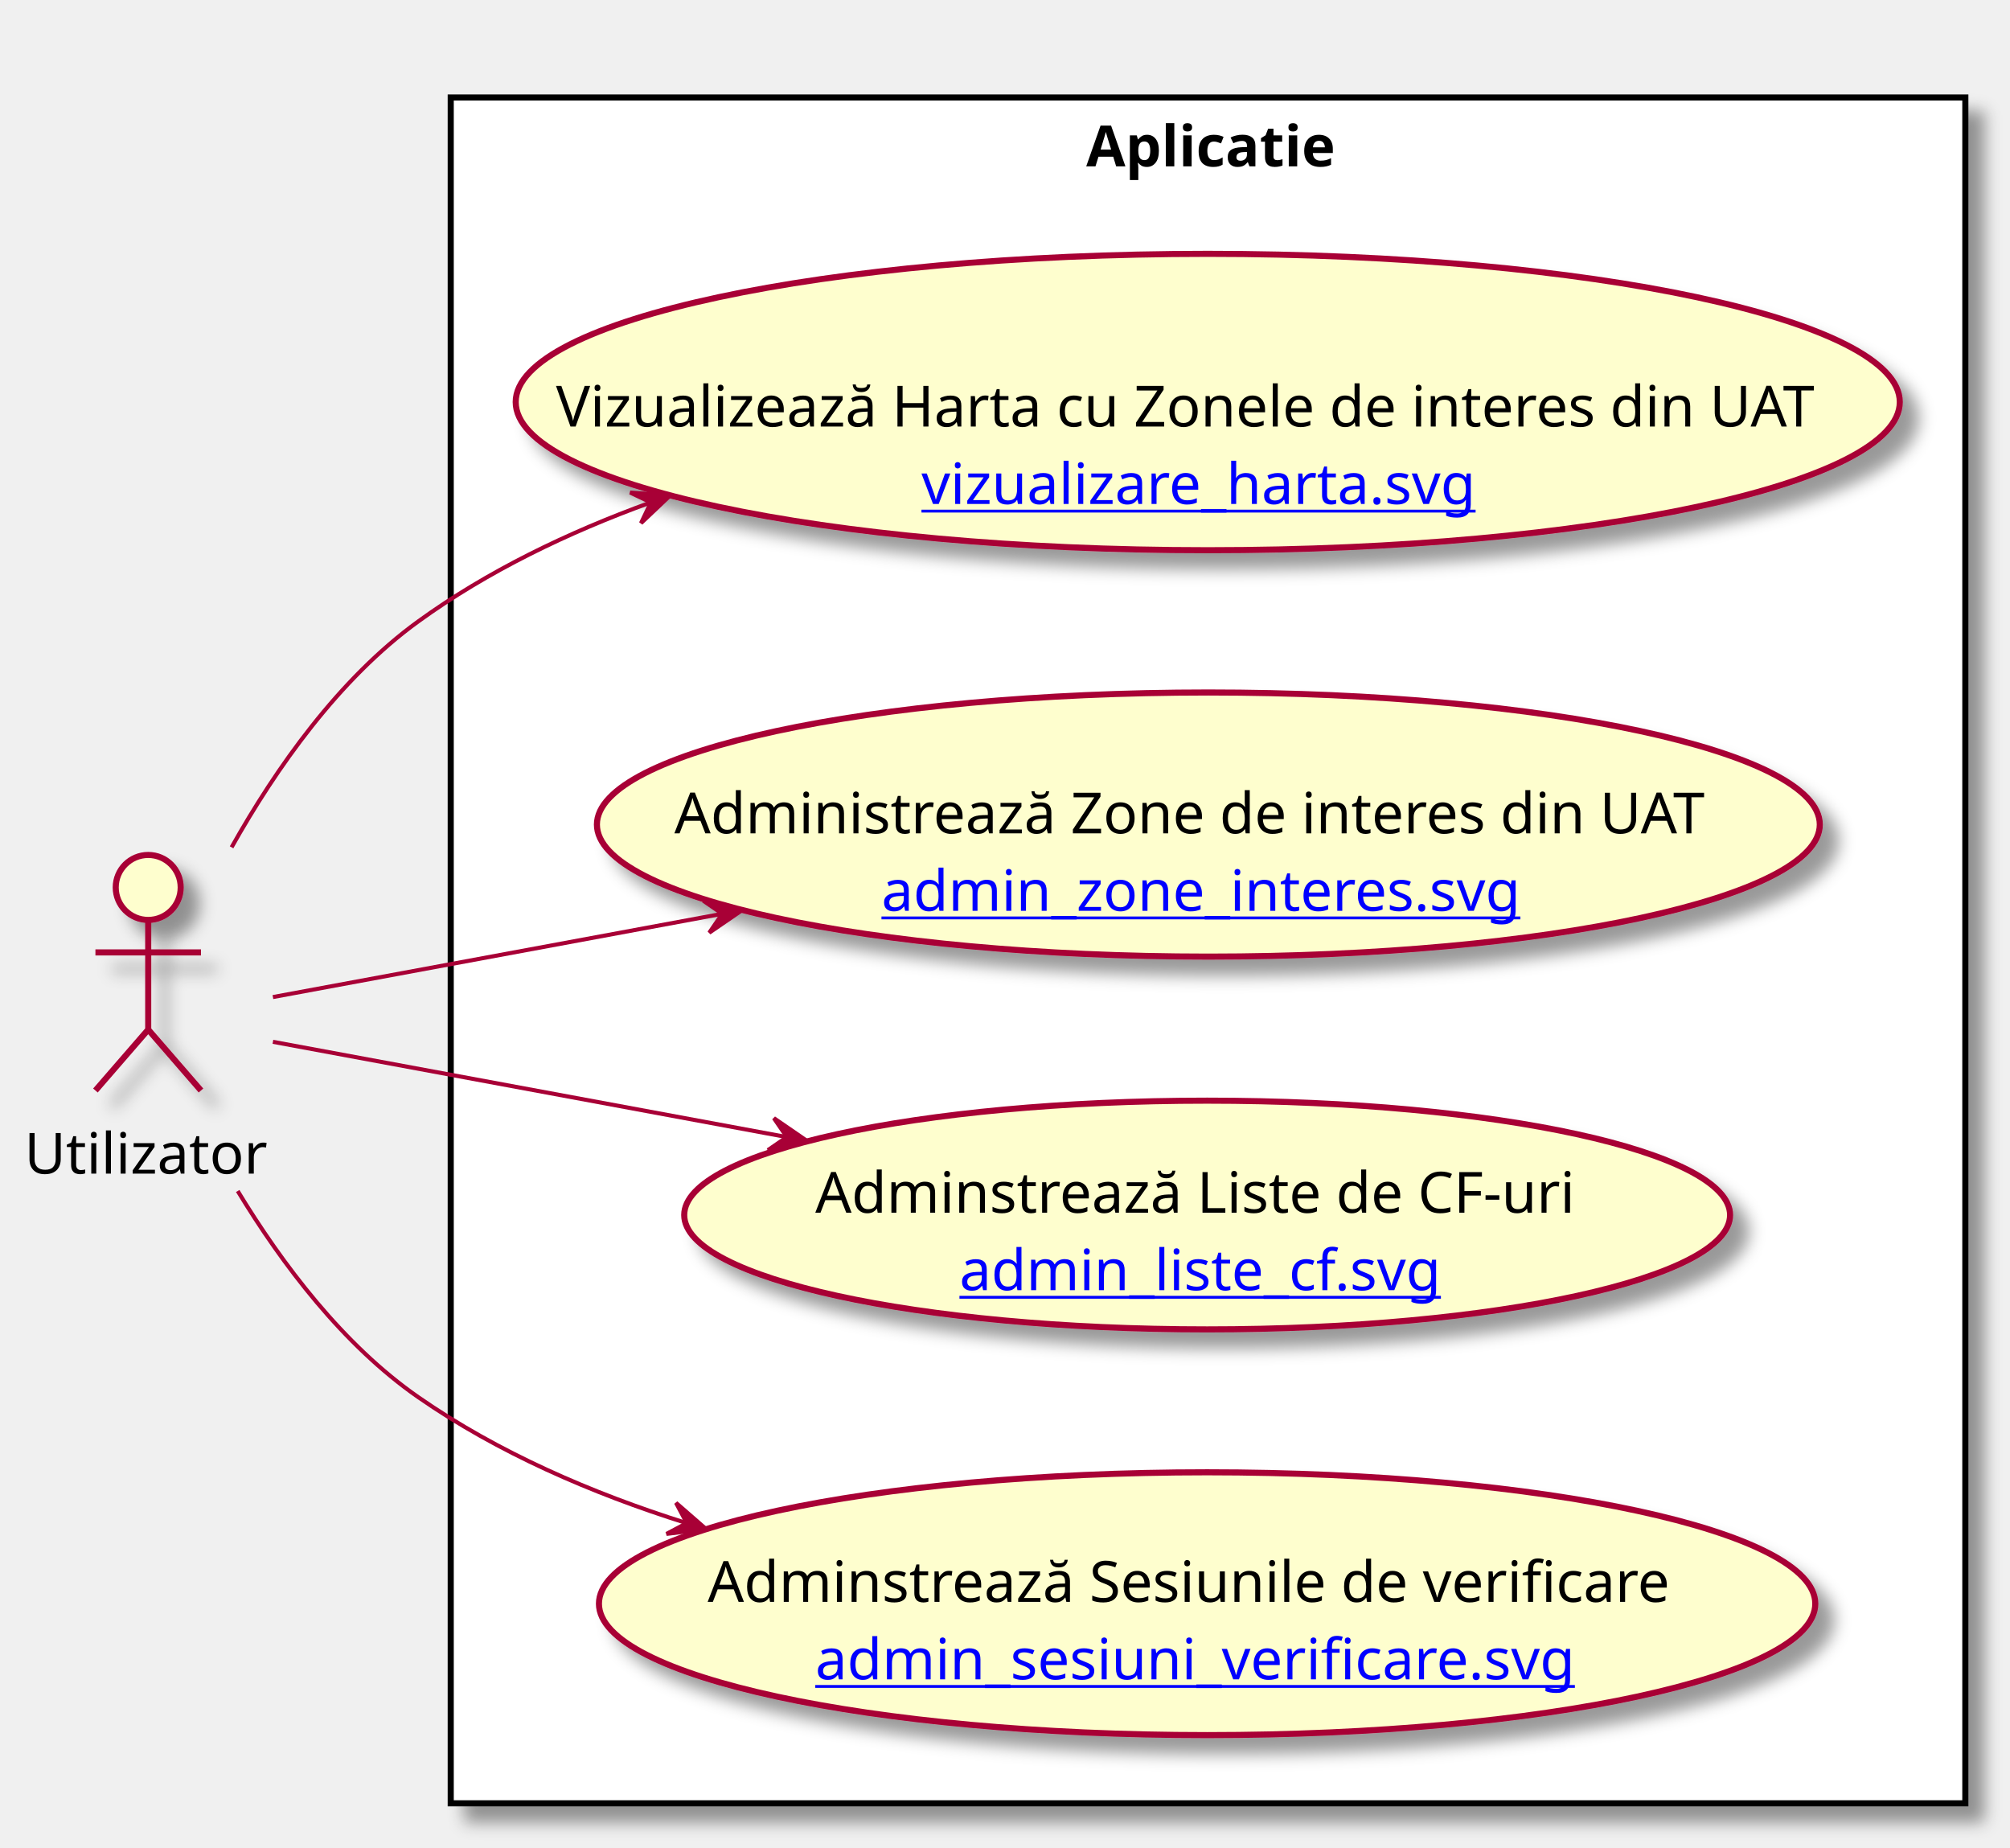
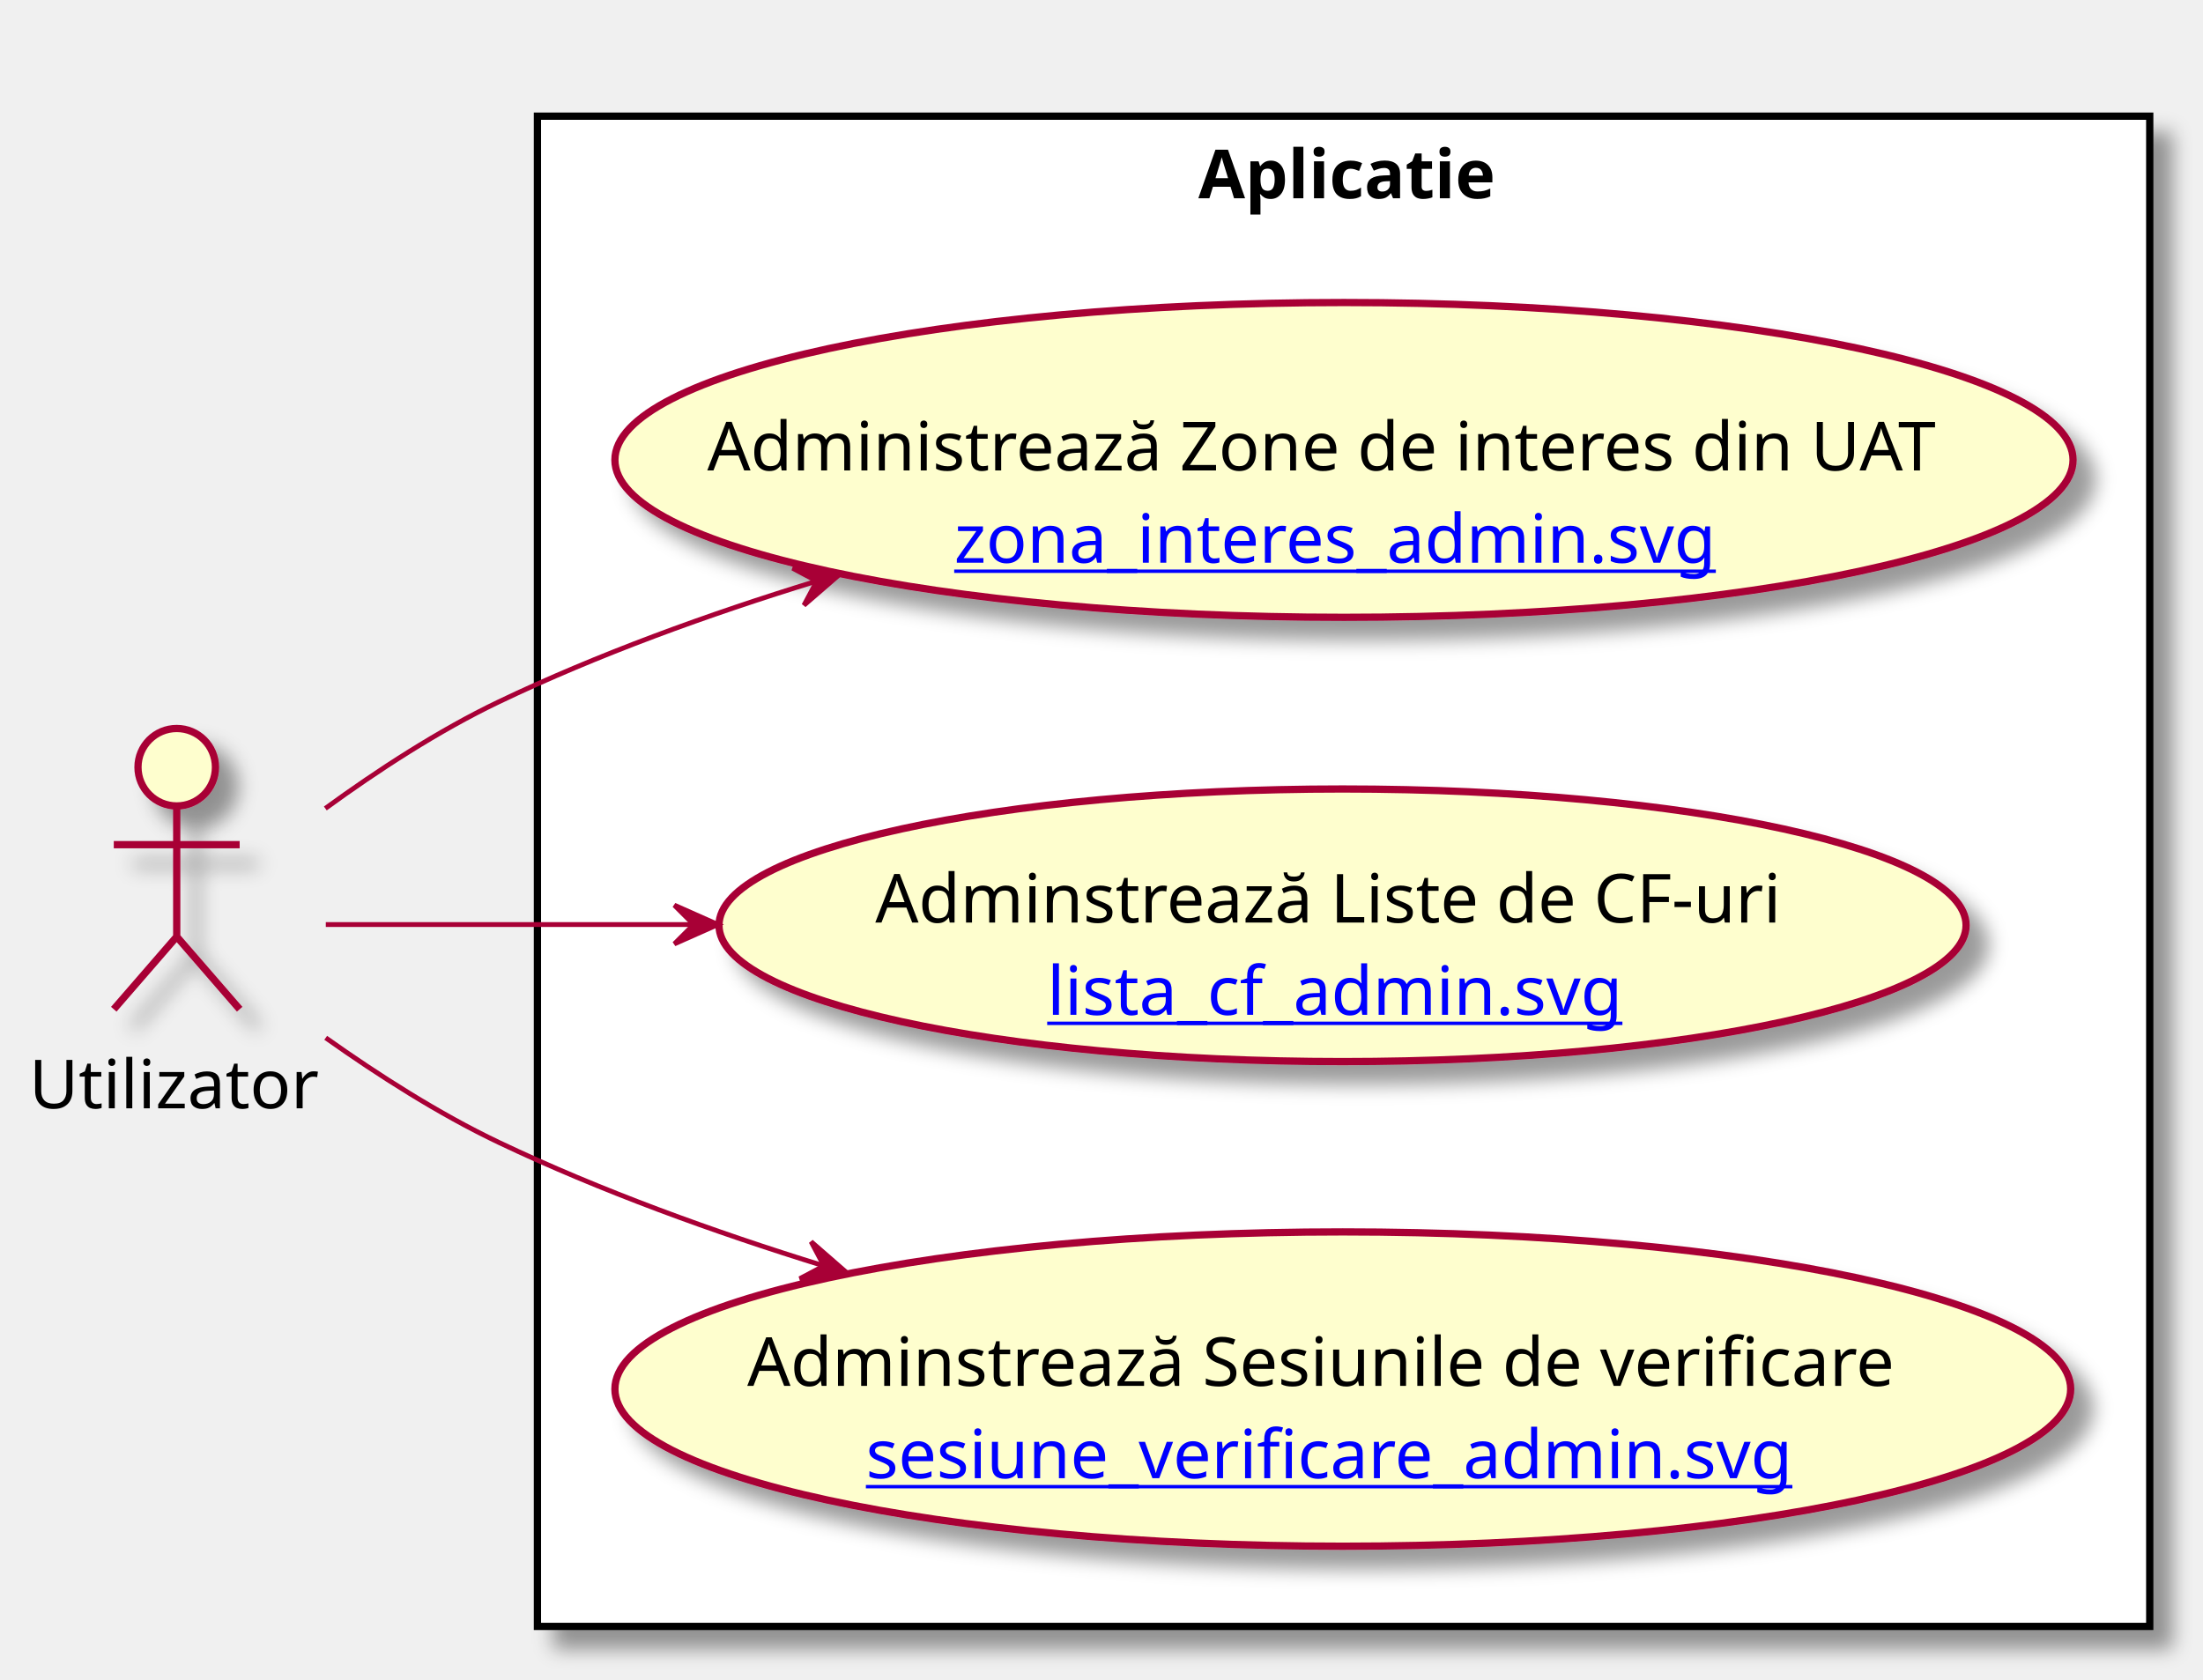
- <svg xmlns="http://www.w3.org/2000/svg" xmlns:xlink="http://www.w3.org/1999/xlink" contentScriptType="application/ecmascript" contentStyleType="text/css" height="455px" preserveAspectRatio="none" style="width:495px;height:455px;" version="1.1" viewBox="0 0 495 455" width="495px" zoomAndPan="magnify">
+ <svg xmlns="http://www.w3.org/2000/svg" xmlns:xlink="http://www.w3.org/1999/xlink" contentScriptType="application/ecmascript" contentStyleType="text/css" height="347px" preserveAspectRatio="none" style="width:455px;height:347px;" version="1.1" viewBox="0 0 455 347" width="455px" zoomAndPan="magnify">
  <defs>
-     <filter height="300%" id="f1bgz4lfv1h1ph" width="300%" x="-1" y="-1">
+     <filter height="300%" id="fi473bm5v2ubc" width="300%" x="-1" y="-1">
      <feGaussianBlur result="blurOut" stdDeviation="2.0" />
      <feColorMatrix in="blurOut" result="blurOut2" type="matrix" values="0 0 0 0 0 0 0 0 0 0 0 0 0 0 0 0 0 0 .4 0" />
      <feOffset dx="4.0" dy="4.0" in="blurOut2" result="blurOut3" />
      <feBlend in="SourceGraphic" in2="blurOut3" mode="normal" />
    </filter>
  </defs>
  <g>
-     <rect fill="#FFFFFF" filter="url(#f1bgz4lfv1h1ph)" height="420" style="stroke: #000000; stroke-width: 1.5;" width="373" x="111" y="24" />
-     <text fill="#000000" font-family="sans-serif" font-size="14" font-weight="bold" lengthAdjust="spacingAndGlyphs" textLength="60" x="267.5" y="40.966">Aplicatie</text>
-     <ellipse cx="297.43" cy="98.986" fill="#FEFECE" filter="url(#f1bgz4lfv1h1ph)" rx="170.43" ry="36.486" style="stroke: #A80036; stroke-width: 1.5;" />
-     <text fill="#000000" font-family="sans-serif" font-size="14" lengthAdjust="spacingAndGlyphs" textLength="321" x="136.93" y="105.02">Vizualizează Harta cu Zonele de interes din UAT</text>
-     <a href="vizualizare_harta.svg" target="_top" title="vizualizare_harta.svg" xlink:actuate="onRequest" xlink:href="vizualizare_harta.svg" xlink:show="new" xlink:title="vizualizare_harta.svg" xlink:type="simple">
-       <text fill="#0000FF" font-family="sans-serif" font-size="14" lengthAdjust="spacingAndGlyphs" text-decoration="underline" textLength="141" x="226.93" y="124.088">vizualizare_harta.svg</text>
+     <rect fill="#FFFFFF" filter="url(#fi473bm5v2ubc)" height="312" style="stroke: #000000; stroke-width: 1.5;" width="333" x="111" y="24" />
+     <text fill="#000000" font-family="sans-serif" font-size="14" font-weight="bold" lengthAdjust="spacingAndGlyphs" textLength="60" x="247.5" y="40.966">Aplicatie</text>
+     <ellipse cx="277.579" cy="95.016" fill="#FEFECE" filter="url(#fi473bm5v2ubc)" rx="150.579" ry="32.516" style="stroke: #A80036; stroke-width: 1.5;" />
+     <text fill="#000000" font-family="sans-serif" font-size="14" lengthAdjust="spacingAndGlyphs" textLength="263" x="146.079" y="97.186">Administrează Zone de interes din UAT</text>
+     <a href="zona_interes_admin.svg" target="_top" title="zona_interes_admin.svg" xlink:actuate="onRequest" xlink:href="zona_interes_admin.svg" xlink:show="new" xlink:title="zona_interes_admin.svg" xlink:type="simple">
+       <text fill="#0000FF" font-family="sans-serif" font-size="14" lengthAdjust="spacingAndGlyphs" text-decoration="underline" textLength="161" x="197.079" y="116.254">zona_interes_admin.svg</text>
    </a>
-     <ellipse cx="297.579" cy="203.016" fill="#FEFECE" filter="url(#f1bgz4lfv1h1ph)" rx="150.579" ry="32.516" style="stroke: #A80036; stroke-width: 1.5;" />
-     <text fill="#000000" font-family="sans-serif" font-size="14" lengthAdjust="spacingAndGlyphs" textLength="263" x="166.079" y="205.186">Administrează Zone de interes din UAT</text>
-     <a href="admin_zone_interes.svg" target="_top" title="admin_zone_interes.svg" xlink:actuate="onRequest" xlink:href="admin_zone_interes.svg" xlink:show="new" xlink:title="admin_zone_interes.svg" xlink:type="simple">
-       <text fill="#0000FF" font-family="sans-serif" font-size="14" lengthAdjust="spacingAndGlyphs" text-decoration="underline" textLength="161" x="217.079" y="224.254">admin_zone_interes.svg</text>
+     <ellipse cx="277.282" cy="191.156" fill="#FEFECE" filter="url(#fi473bm5v2ubc)" rx="128.782" ry="28.157" style="stroke: #A80036; stroke-width: 1.5;" />
+     <text fill="#000000" font-family="sans-serif" font-size="14" lengthAdjust="spacingAndGlyphs" textLength="193" x="180.782" y="190.589">Adminstrează Liste de CF-uri</text>
+     <a href="lista_cf_admin.svg" target="_top" title="lista_cf_admin.svg" xlink:actuate="onRequest" xlink:href="lista_cf_admin.svg" xlink:show="new" xlink:title="lista_cf_admin.svg" xlink:type="simple">
+       <text fill="#0000FF" font-family="sans-serif" font-size="14" lengthAdjust="spacingAndGlyphs" text-decoration="underline" textLength="122" x="216.282" y="209.657">lista_cf_admin.svg</text>
    </a>
-     <ellipse cx="297.282" cy="299.156" fill="#FEFECE" filter="url(#f1bgz4lfv1h1ph)" rx="128.782" ry="28.157" style="stroke: #A80036; stroke-width: 1.5;" />
-     <text fill="#000000" font-family="sans-serif" font-size="14" lengthAdjust="spacingAndGlyphs" textLength="193" x="200.782" y="298.589">Adminstrează Liste de CF-uri</text>
-     <a href="admin_liste_cf.svg" target="_top" title="admin_liste_cf.svg" xlink:actuate="onRequest" xlink:href="admin_liste_cf.svg" xlink:show="new" xlink:title="admin_liste_cf.svg" xlink:type="simple">
-       <text fill="#0000FF" font-family="sans-serif" font-size="14" lengthAdjust="spacingAndGlyphs" text-decoration="underline" textLength="122" x="236.282" y="317.657">admin_liste_cf.svg</text>
+     <ellipse cx="277.336" cy="286.967" fill="#FEFECE" filter="url(#fi473bm5v2ubc)" rx="150.335" ry="32.467" style="stroke: #A80036; stroke-width: 1.5;" />
+     <text fill="#000000" font-family="sans-serif" font-size="14" lengthAdjust="spacingAndGlyphs" textLength="246" x="154.335" y="286.313">Adminstrează Sesiunile de verificare</text>
+     <a href="sesiune_verificare_admin.svg" target="_top" title="sesiune_verificare_admin.svg" xlink:actuate="onRequest" xlink:href="sesiune_verificare_admin.svg" xlink:show="new" xlink:title="sesiune_verificare_admin.svg" xlink:type="simple">
+       <text fill="#0000FF" font-family="sans-serif" font-size="14" lengthAdjust="spacingAndGlyphs" text-decoration="underline" textLength="197" x="178.835" y="305.381">sesiune_verificare_admin.svg</text>
    </a>
-     <ellipse cx="297.275" cy="394.855" fill="#FEFECE" filter="url(#f1bgz4lfv1h1ph)" rx="149.775" ry="32.355" style="stroke: #A80036; stroke-width: 1.5;" />
-     <text fill="#000000" font-family="sans-serif" font-size="14" lengthAdjust="spacingAndGlyphs" textLength="246" x="174.275" y="394.406">Adminstrează Sesiunile de verificare</text>
-     <a href="admin_sesiuni_verificare.svg" target="_top" title="admin_sesiuni_verificare.svg" xlink:actuate="onRequest" xlink:href="admin_sesiuni_verificare.svg" xlink:show="new" xlink:title="admin_sesiuni_verificare.svg" xlink:type="simple">
-       <text fill="#0000FF" font-family="sans-serif" font-size="14" lengthAdjust="spacingAndGlyphs" text-decoration="underline" textLength="193" x="200.775" y="413.474">admin_sesiuni_verificare.svg</text>
-     </a>
-     <ellipse cx="36.5" cy="218.5" fill="#FEFECE" filter="url(#f1bgz4lfv1h1ph)" rx="8" ry="8" style="stroke: #A80036; stroke-width: 1.5;" />
-     <path d="M36.5,226.5 L36.5,253.5 M23.5,234.5 L49.5,234.5 M36.5,253.5 L23.5,268.5 M36.5,253.5 L49.5,268.5 " fill="none" filter="url(#f1bgz4lfv1h1ph)" style="stroke: #A80036; stroke-width: 1.5;" />
-     <text fill="#000000" font-family="sans-serif" font-size="14" lengthAdjust="spacingAndGlyphs" textLength="61" x="6" y="288.966">Utilizator</text>
-     <path d="M57.03,208.62 C68,189.09 83.44,167.17 103,153 C120.06,140.64 139.85,131.11 160.12,123.75 " fill="none" id="user-&gt;UC1" style="stroke: #A80036; stroke-width: 1.0;" />
-     <polygon fill="#A80036" points="165,122.03,155.181,121.267,160.287,123.701,157.854,128.808,165,122.03" style="stroke: #A80036; stroke-width: 1.0;" />
-     <path d="M67.21,245.49 C94.53,240.43 136.9,232.58 177.81,225 " fill="none" id="user-&gt;UC2" style="stroke: #A80036; stroke-width: 1.0;" />
-     <polygon fill="#A80036" points="182.79,224.07,173.211,221.779,177.874,224.982,174.671,229.644,182.79,224.07" style="stroke: #A80036; stroke-width: 1.0;" />
-     <path d="M67.21,256.51 C98.11,262.23 148.23,271.52 193.75,279.96 " fill="none" id="user-&gt;UC3" style="stroke: #A80036; stroke-width: 1.0;" />
-     <polygon fill="#A80036" points="198.7,280.88,190.581,275.305,193.784,279.968,189.121,283.171,198.7,280.88" style="stroke: #A80036; stroke-width: 1.0;" />
-     <path d="M58.54,293.24 C69.5,311.3 84.51,331.15 103,344 C122.64,357.65 145.71,367.65 168.95,374.97 " fill="none" id="user-&gt;UC4" style="stroke: #A80036; stroke-width: 1.0;" />
-     <polygon fill="#A80036" points="173.91,376.49,166.483,370.022,169.131,375.021,164.132,377.668,173.91,376.49" style="stroke: #A80036; stroke-width: 1.0;" />
+     <ellipse cx="36.5" cy="158.5" fill="#FEFECE" filter="url(#fi473bm5v2ubc)" rx="8" ry="8" style="stroke: #A80036; stroke-width: 1.5;" />
+     <path d="M36.5,166.5 L36.5,193.5 M23.5,174.5 L49.5,174.5 M36.5,193.5 L23.5,208.5 M36.5,193.5 L49.5,208.5 " fill="none" filter="url(#fi473bm5v2ubc)" style="stroke: #A80036; stroke-width: 1.5;" />
+     <text fill="#000000" font-family="sans-serif" font-size="14" lengthAdjust="spacingAndGlyphs" textLength="61" x="6" y="228.966">Utilizator</text>
+     <path d="M67.19,167.02 C77.98,159.16 90.59,150.94 103,145 C123.5,135.19 146.31,126.92 168.48,120.11 " fill="none" id="user-&gt;UC1" style="stroke: #A80036; stroke-width: 1.0;" />
+     <polygon fill="#A80036" points="173.49,118.59,163.715,117.385,168.707,120.046,166.045,125.038,173.49,118.59" style="stroke: #A80036; stroke-width: 1.0;" />
+     <path d="M67.29,191 C87.02,191 114.44,191 142.94,191 " fill="none" id="user-&gt;UC2" style="stroke: #A80036; stroke-width: 1.0;" />
+     <polygon fill="#A80036" points="148.28,191,139.28,187,143.28,191,139.28,195,148.28,191" style="stroke: #A80036; stroke-width: 1.0;" />
+     <path d="M67.27,214.4 C78.08,222.07 90.67,230.13 103,236 C124.04,246.01 147.47,254.5 170.13,261.51 " fill="none" id="user-&gt;UC3" style="stroke: #A80036; stroke-width: 1.0;" />
+     <polygon fill="#A80036" points="174.95,262.99,167.523,256.522,170.171,261.521,165.172,264.168,174.95,262.99" style="stroke: #A80036; stroke-width: 1.0;" />
  </g>
</svg>
